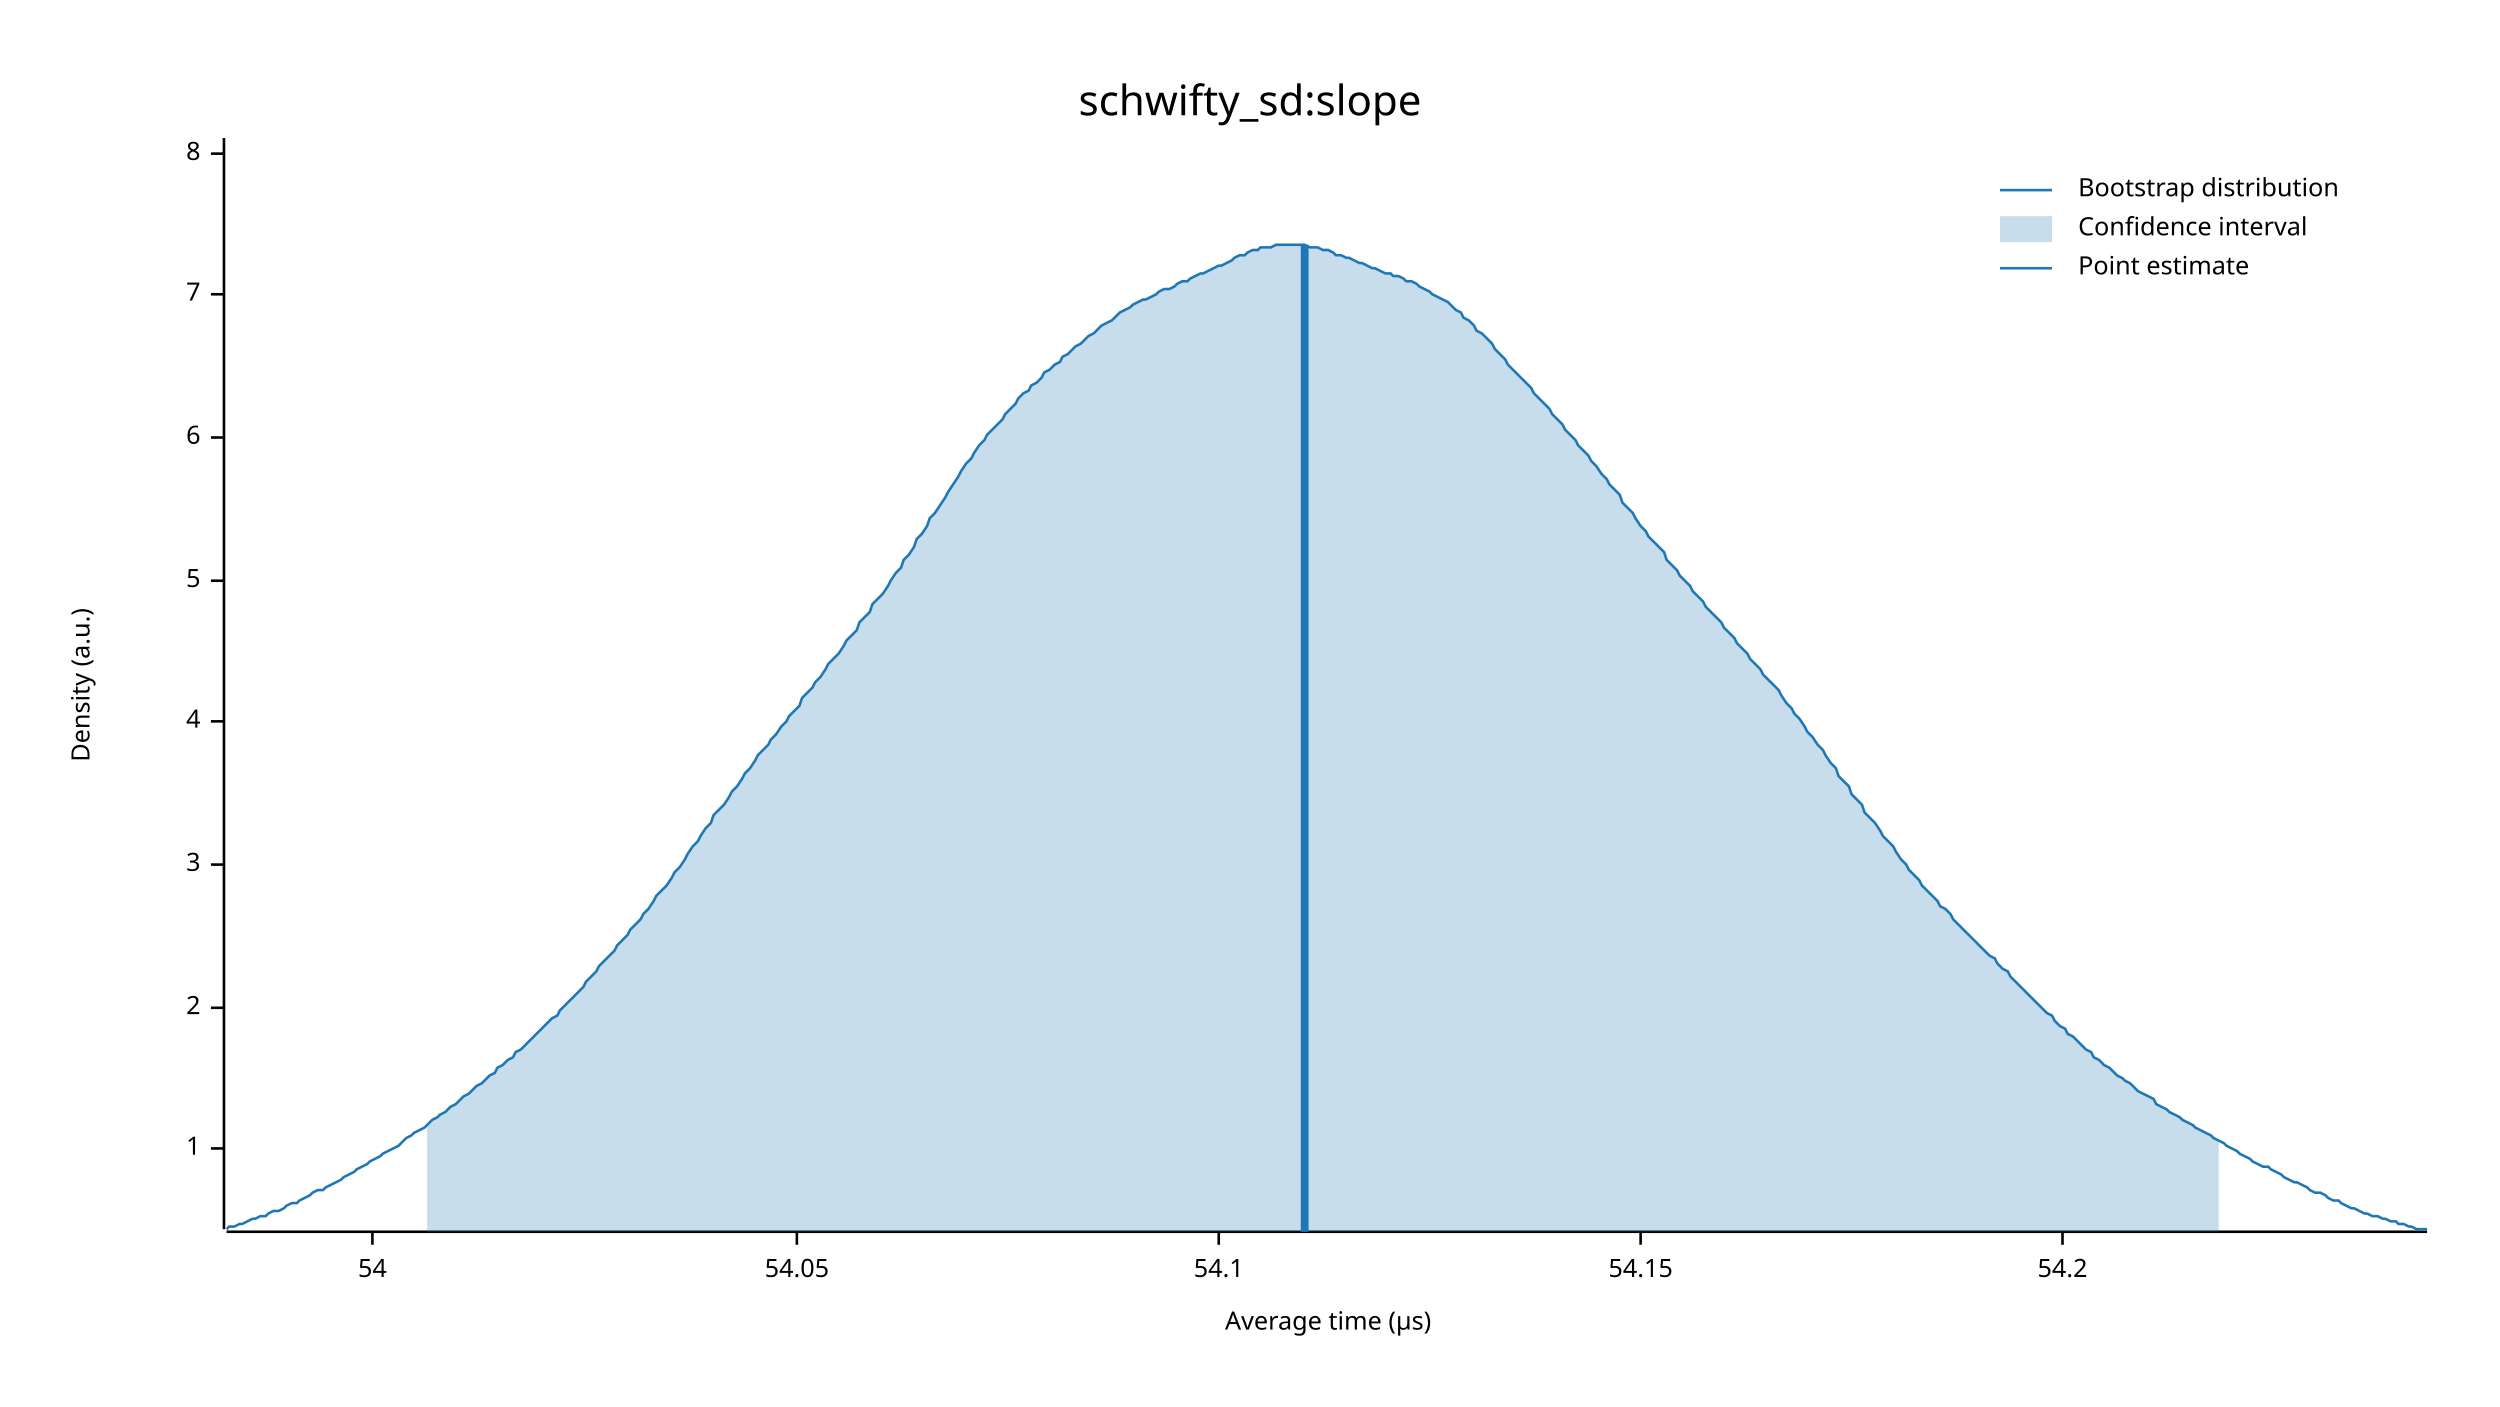
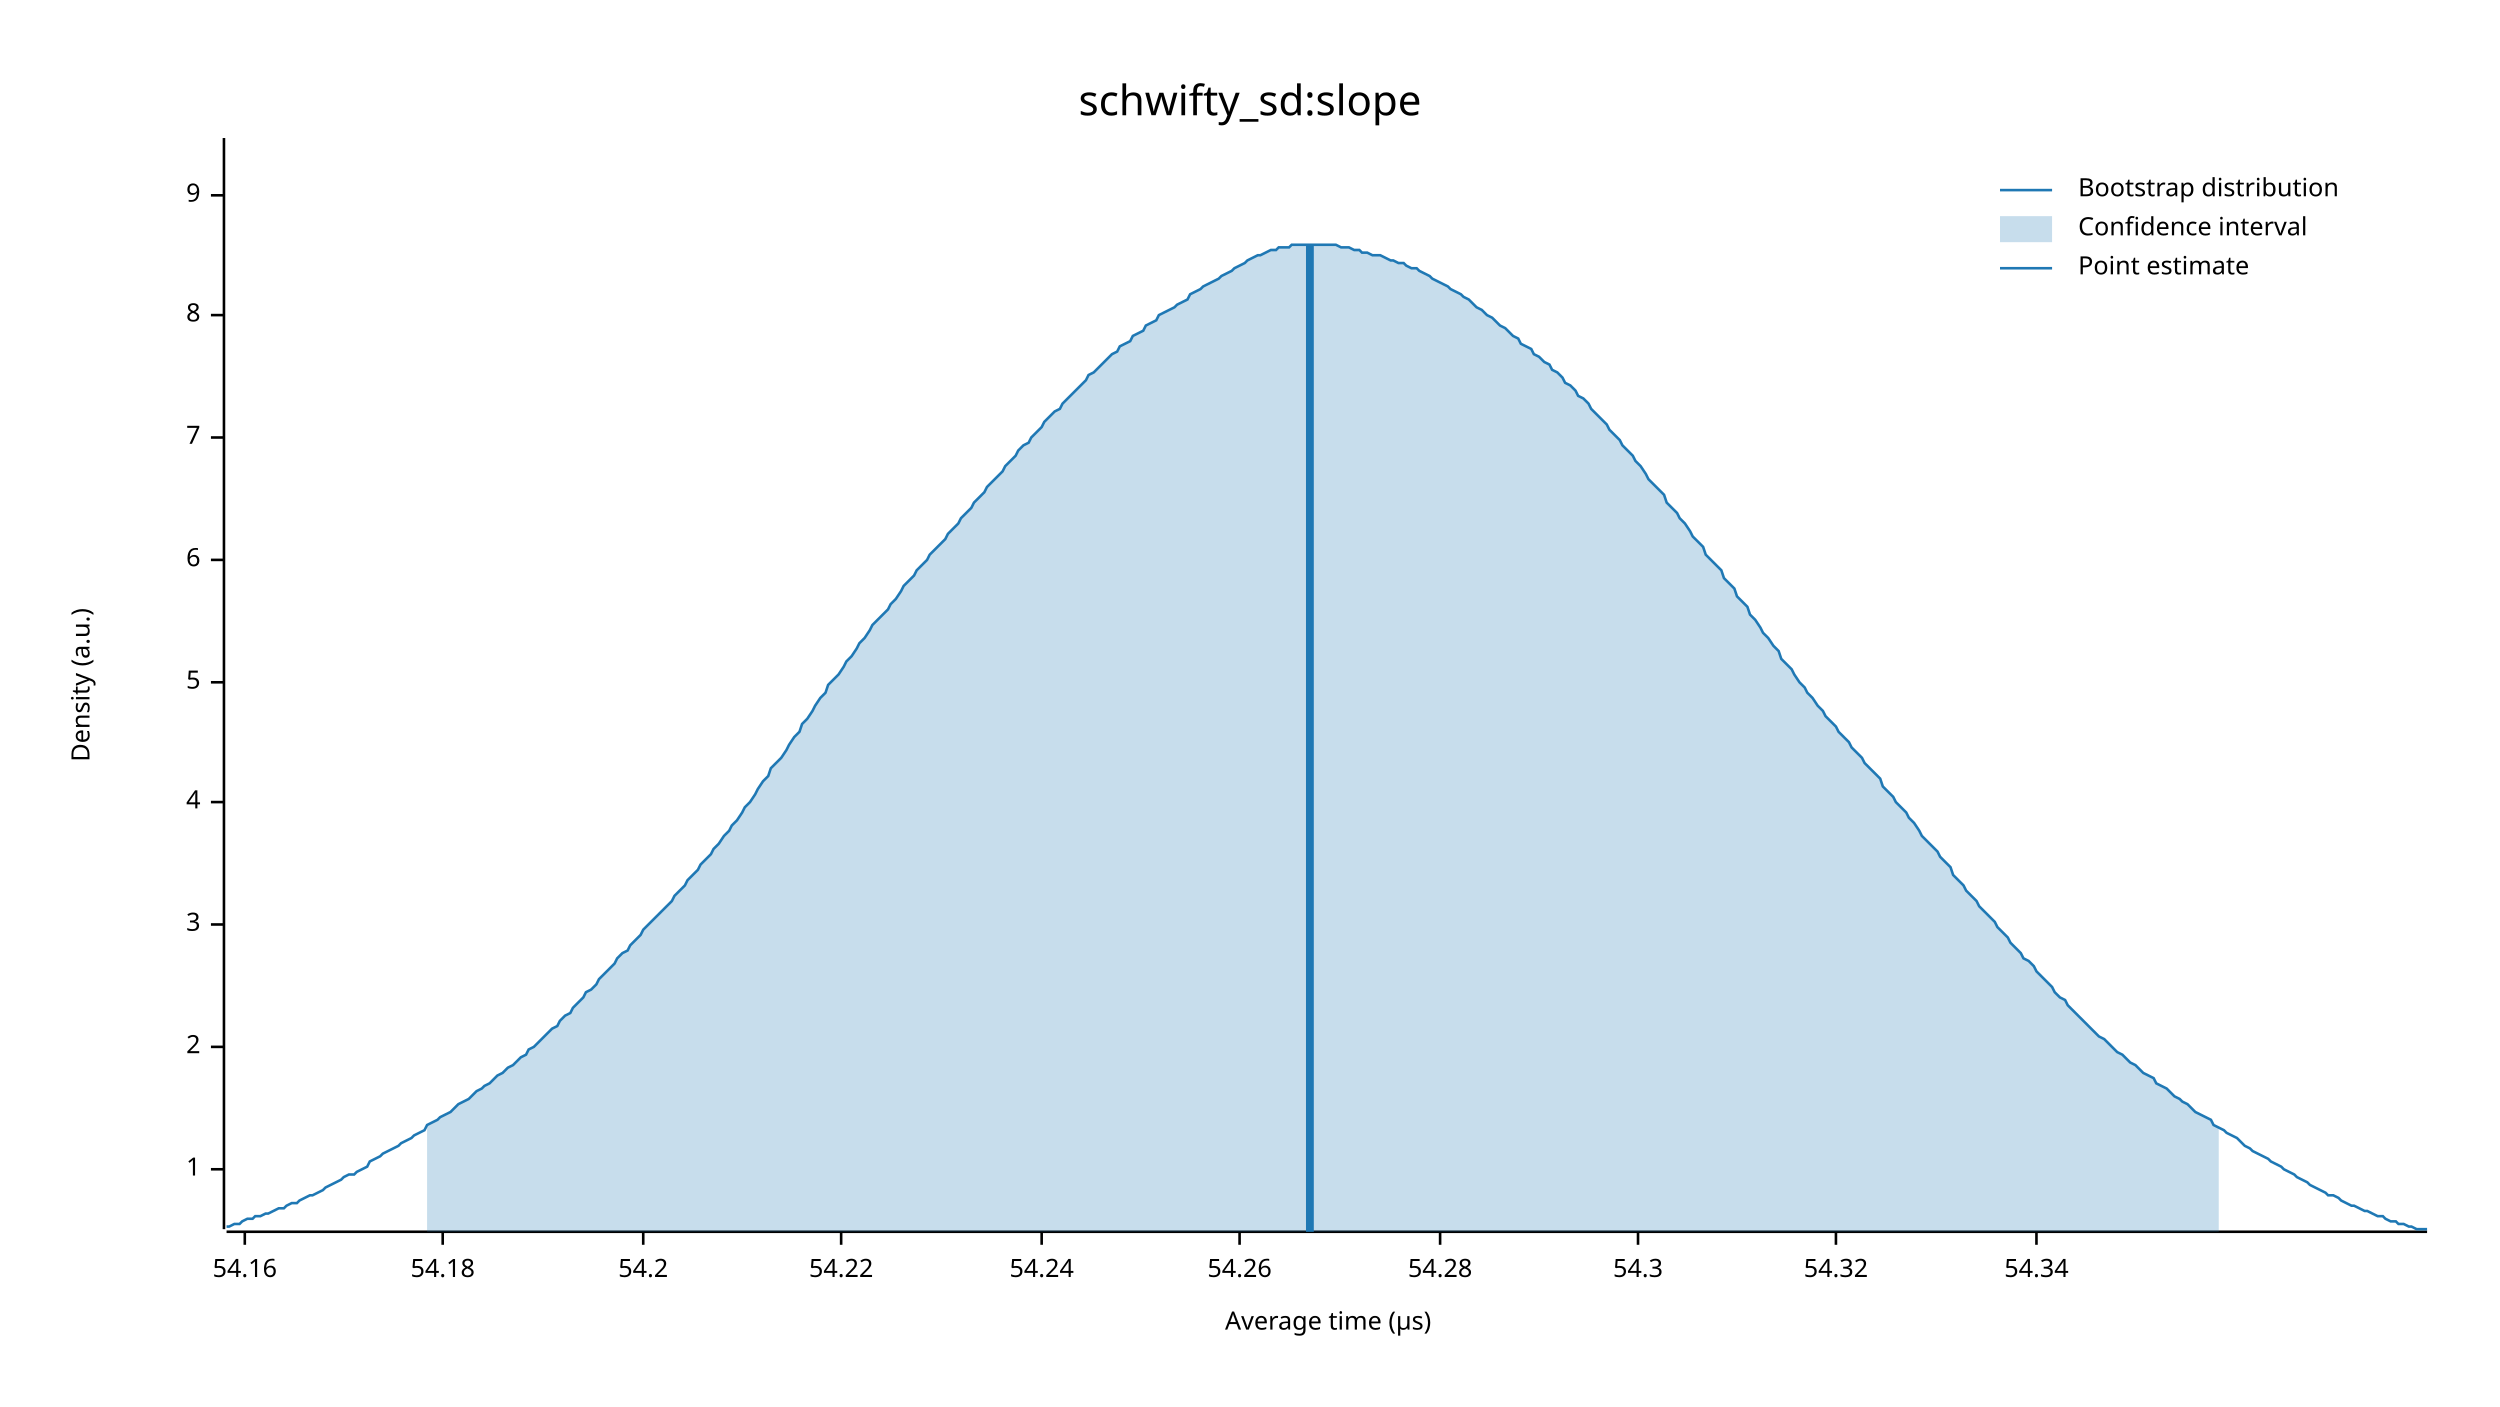
<svg xmlns="http://www.w3.org/2000/svg" width="960" height="540" viewBox="0 0 960 540">
  <text x="480" y="32" dy="0.76em" text-anchor="middle" font-family="sans-serif" font-size="16.129" opacity="1" fill="#000000">
schwifty_sd:slope
</text>
  <text x="27" y="263" dy="0.76em" text-anchor="middle" font-family="sans-serif" font-size="9.677" opacity="1" fill="#000000" transform="rotate(270, 27, 263)">
Density (a.u.)
</text>
  <text x="510" y="513" dy="-0.5ex" text-anchor="middle" font-family="sans-serif" font-size="9.677" opacity="1" fill="#000000">
Average time (µs)
</text>
  <polyline fill="none" opacity="1" stroke="#000000" stroke-width="1" points="86,53 86,472 " />
-   <text x="77" y="441" dy="0.5ex" text-anchor="end" font-family="sans-serif" font-size="9.677" opacity="1" fill="#000000">
+   <text x="77" y="449" dy="0.5ex" text-anchor="end" font-family="sans-serif" font-size="9.677" opacity="1" fill="#000000">
1
</text>
-   <polyline fill="none" opacity="1" stroke="#000000" stroke-width="1" points="81,441 86,441 " />
-   <text x="77" y="387" dy="0.5ex" text-anchor="end" font-family="sans-serif" font-size="9.677" opacity="1" fill="#000000">
+   <polyline fill="none" opacity="1" stroke="#000000" stroke-width="1" points="81,449 86,449 " />
+   <text x="77" y="402" dy="0.5ex" text-anchor="end" font-family="sans-serif" font-size="9.677" opacity="1" fill="#000000">
2
</text>
-   <polyline fill="none" opacity="1" stroke="#000000" stroke-width="1" points="81,387 86,387 " />
-   <text x="77" y="332" dy="0.5ex" text-anchor="end" font-family="sans-serif" font-size="9.677" opacity="1" fill="#000000">
+   <polyline fill="none" opacity="1" stroke="#000000" stroke-width="1" points="81,402 86,402 " />
+   <text x="77" y="355" dy="0.5ex" text-anchor="end" font-family="sans-serif" font-size="9.677" opacity="1" fill="#000000">
3
</text>
-   <polyline fill="none" opacity="1" stroke="#000000" stroke-width="1" points="81,332 86,332 " />
-   <text x="77" y="277" dy="0.5ex" text-anchor="end" font-family="sans-serif" font-size="9.677" opacity="1" fill="#000000">
+   <polyline fill="none" opacity="1" stroke="#000000" stroke-width="1" points="81,355 86,355 " />
+   <text x="77" y="308" dy="0.5ex" text-anchor="end" font-family="sans-serif" font-size="9.677" opacity="1" fill="#000000">
4
</text>
-   <polyline fill="none" opacity="1" stroke="#000000" stroke-width="1" points="81,277 86,277 " />
-   <text x="77" y="223" dy="0.5ex" text-anchor="end" font-family="sans-serif" font-size="9.677" opacity="1" fill="#000000">
+   <polyline fill="none" opacity="1" stroke="#000000" stroke-width="1" points="81,308 86,308 " />
+   <text x="77" y="262" dy="0.5ex" text-anchor="end" font-family="sans-serif" font-size="9.677" opacity="1" fill="#000000">
5
</text>
-   <polyline fill="none" opacity="1" stroke="#000000" stroke-width="1" points="81,223 86,223 " />
-   <text x="77" y="168" dy="0.5ex" text-anchor="end" font-family="sans-serif" font-size="9.677" opacity="1" fill="#000000">
+   <polyline fill="none" opacity="1" stroke="#000000" stroke-width="1" points="81,262 86,262 " />
+   <text x="77" y="215" dy="0.5ex" text-anchor="end" font-family="sans-serif" font-size="9.677" opacity="1" fill="#000000">
6
</text>
-   <polyline fill="none" opacity="1" stroke="#000000" stroke-width="1" points="81,168 86,168 " />
-   <text x="77" y="113" dy="0.5ex" text-anchor="end" font-family="sans-serif" font-size="9.677" opacity="1" fill="#000000">
+   <polyline fill="none" opacity="1" stroke="#000000" stroke-width="1" points="81,215 86,215 " />
+   <text x="77" y="168" dy="0.5ex" text-anchor="end" font-family="sans-serif" font-size="9.677" opacity="1" fill="#000000">
7
</text>
-   <polyline fill="none" opacity="1" stroke="#000000" stroke-width="1" points="81,113 86,113 " />
-   <text x="77" y="59" dy="0.5ex" text-anchor="end" font-family="sans-serif" font-size="9.677" opacity="1" fill="#000000">
+   <polyline fill="none" opacity="1" stroke="#000000" stroke-width="1" points="81,168 86,168 " />
+   <text x="77" y="121" dy="0.5ex" text-anchor="end" font-family="sans-serif" font-size="9.677" opacity="1" fill="#000000">
8
</text>
-   <polyline fill="none" opacity="1" stroke="#000000" stroke-width="1" points="81,59 86,59 " />
+   <polyline fill="none" opacity="1" stroke="#000000" stroke-width="1" points="81,121 86,121 " />
+   <text x="77" y="75" dy="0.5ex" text-anchor="end" font-family="sans-serif" font-size="9.677" opacity="1" fill="#000000">
+ 9
+ </text>
+   <polyline fill="none" opacity="1" stroke="#000000" stroke-width="1" points="81,75 86,75 " />
  <polyline fill="none" opacity="1" stroke="#000000" stroke-width="1" points="87,473 932,473 " />
-   <text x="143" y="483" dy="0.76em" text-anchor="middle" font-family="sans-serif" font-size="9.677" opacity="1" fill="#000000">
- 54
+   <text x="94" y="483" dy="0.76em" text-anchor="middle" font-family="sans-serif" font-size="9.677" opacity="1" fill="#000000">
+ 54.16
</text>
-   <polyline fill="none" opacity="1" stroke="#000000" stroke-width="1" points="143,473 143,478 " />
-   <text x="306" y="483" dy="0.76em" text-anchor="middle" font-family="sans-serif" font-size="9.677" opacity="1" fill="#000000">
- 54.05
+   <polyline fill="none" opacity="1" stroke="#000000" stroke-width="1" points="94,473 94,478 " />
+   <text x="170" y="483" dy="0.76em" text-anchor="middle" font-family="sans-serif" font-size="9.677" opacity="1" fill="#000000">
+ 54.18
</text>
-   <polyline fill="none" opacity="1" stroke="#000000" stroke-width="1" points="306,473 306,478 " />
-   <text x="468" y="483" dy="0.76em" text-anchor="middle" font-family="sans-serif" font-size="9.677" opacity="1" fill="#000000">
- 54.1
- </text>
-   <polyline fill="none" opacity="1" stroke="#000000" stroke-width="1" points="468,473 468,478 " />
-   <text x="630" y="483" dy="0.76em" text-anchor="middle" font-family="sans-serif" font-size="9.677" opacity="1" fill="#000000">
- 54.15
- </text>
-   <polyline fill="none" opacity="1" stroke="#000000" stroke-width="1" points="630,473 630,478 " />
-   <text x="792" y="483" dy="0.76em" text-anchor="middle" font-family="sans-serif" font-size="9.677" opacity="1" fill="#000000">
+   <polyline fill="none" opacity="1" stroke="#000000" stroke-width="1" points="170,473 170,478 " />
+   <text x="247" y="483" dy="0.76em" text-anchor="middle" font-family="sans-serif" font-size="9.677" opacity="1" fill="#000000">
54.2
</text>
-   <polyline fill="none" opacity="1" stroke="#000000" stroke-width="1" points="792,473 792,478 " />
-   <polyline fill="none" opacity="1" stroke="#1F78B4" stroke-width="1" points="87,472 88,471 90,471 92,470 93,470 95,469 97,468 98,468 100,467 102,467 103,466 105,465 107,465 109,464 110,463 112,462 114,462 115,461 117,460 119,459 120,458 122,457 124,457 125,456 127,455 129,454 131,453 132,452 134,451 136,450 137,449 139,448 141,447 142,446 144,445 146,444 147,443 149,442 151,441 153,440 154,439 156,437 158,436 159,435 161,434 163,433 164,432 166,430 168,429 169,428 171,427 173,425 175,424 176,423 178,421 180,420 181,419 183,417 185,416 186,415 188,413 190,412 191,410 193,409 195,407 197,406 198,404 200,403 202,401 203,400 205,398 207,396 208,395 210,393 212,391 214,390 215,388 217,386 219,384 220,383 222,381 224,379 225,377 227,375 229,373 230,371 232,369 234,367 236,365 237,363 239,361 241,359 242,357 244,355 246,353 247,351 249,349 251,346 252,344 254,342 256,340 258,337 259,335 261,333 263,330 264,328 266,325 268,323 269,321 271,318 273,316 274,313 276,311 278,309 280,306 281,304 283,302 285,299 286,297 288,295 290,292 291,290 293,288 295,286 296,284 298,282 300,279 302,277 303,275 305,273 307,271 308,268 310,266 312,264 313,262 315,260 317,257 318,255 320,253 322,251 324,248 325,246 327,244 329,242 330,239 332,237 334,235 335,232 337,230 339,228 341,225 342,223 344,220 346,218 347,215 349,213 351,210 352,207 354,205 356,202 357,199 359,197 361,194 363,191 364,189 366,186 368,183 369,181 371,178 373,176 374,174 376,171 378,169 379,167 381,165 383,163 385,161 386,159 388,157 390,155 391,153 393,151 395,150 396,148 398,147 400,145 401,143 403,142 405,140 407,139 408,137 410,136 412,134 413,133 415,132 417,130 418,129 420,128 422,126 423,125 425,124 427,123 429,121 430,120 432,119 434,118 435,117 437,116 439,115 440,115 442,114 444,113 445,112 447,111 449,111 451,110 452,109 454,108 456,108 457,107 459,106 461,105 462,105 464,104 466,103 468,102 469,102 471,101 473,100 474,99 476,98 478,98 479,97 481,96 483,96 484,95 486,95 488,95 490,94 491,94 493,94 495,94 496,94 498,94 500,94 501,94 503,95 505,95 506,95 508,96 510,96 512,97 513,98 515,98 517,99 518,99 520,100 522,101 523,101 525,102 527,103 528,103 530,104 532,105 534,105 535,106 537,106 539,107 540,108 542,108 544,109 545,110 547,111 549,112 550,113 552,114 554,115 556,116 557,117 559,119 561,120 562,122 564,123 566,125 567,127 569,128 571,130 573,132 574,134 576,136 578,138 579,140 581,142 583,144 584,145 586,147 588,149 589,151 591,153 593,155 595,157 596,159 598,161 600,163 601,165 603,167 605,169 606,171 608,173 610,175 611,177 613,179 615,182 617,184 618,186 620,188 622,190 623,193 625,195 627,197 628,199 630,202 632,204 633,206 635,208 637,210 639,212 640,215 642,217 644,219 645,221 647,223 649,225 650,227 652,229 654,231 655,233 657,235 659,237 661,239 662,241 664,243 666,245 667,247 669,249 671,251 672,253 674,255 676,257 677,259 679,261 681,263 683,265 684,267 686,270 688,272 689,274 691,276 693,279 694,281 696,283 698,286 700,288 701,290 703,293 705,295 706,298 708,300 710,302 711,305 713,307 715,309 716,312 718,314 720,316 722,319 723,321 725,323 727,325 728,327 730,330 732,332 733,334 735,336 737,338 738,340 740,342 742,344 744,346 745,348 747,349 749,351 750,353 752,355 754,357 755,358 757,360 759,362 760,363 762,365 764,367 766,368 767,370 769,372 771,373 772,375 774,377 776,379 777,380 779,382 781,384 782,385 784,387 786,389 788,390 789,392 791,394 793,395 794,397 796,398 798,400 799,401 801,403 803,404 804,406 806,407 808,409 810,410 811,411 813,413 815,414 816,415 818,416 820,418 821,419 823,420 825,421 827,422 828,424 830,425 832,426 833,427 835,428 837,429 838,430 840,431 842,432 843,433 845,434 847,435 849,436 850,437 852,438 854,439 855,440 857,441 859,442 860,443 862,444 864,445 865,446 867,447 869,448 871,448 872,449 874,450 876,451 877,452 879,453 881,454 882,454 884,455 886,456 887,457 889,458 891,458 893,459 894,460 896,461 898,461 899,462 901,463 903,464 904,464 906,465 908,466 909,466 911,467 913,467 915,468 916,468 918,469 920,469 921,470 923,470 925,471 926,471 928,472 930,472 932,472 " />
-   <polygon opacity="0.25" fill="#1F78B4" points="164,432 166,430 168,429 169,428 171,427 173,425 175,424 176,423 178,421 180,420 181,419 183,417 185,416 186,415 188,413 190,412 191,410 193,409 195,407 197,406 198,404 200,403 202,401 203,400 205,398 207,396 208,395 210,393 212,391 214,390 215,388 217,386 219,384 220,383 222,381 224,379 225,377 227,375 229,373 230,371 232,369 234,367 236,365 237,363 239,361 241,359 242,357 244,355 246,353 247,351 249,349 251,346 252,344 254,342 256,340 258,337 259,335 261,333 263,330 264,328 266,325 268,323 269,321 271,318 273,316 274,313 276,311 278,309 280,306 281,304 283,302 285,299 286,297 288,295 290,292 291,290 293,288 295,286 296,284 298,282 300,279 302,277 303,275 305,273 307,271 308,268 310,266 312,264 313,262 315,260 317,257 318,255 320,253 322,251 324,248 325,246 327,244 329,242 330,239 332,237 334,235 335,232 337,230 339,228 341,225 342,223 344,220 346,218 347,215 349,213 351,210 352,207 354,205 356,202 357,199 359,197 361,194 363,191 364,189 366,186 368,183 369,181 371,178 373,176 374,174 376,171 378,169 379,167 381,165 383,163 385,161 386,159 388,157 390,155 391,153 393,151 395,150 396,148 398,147 400,145 401,143 403,142 405,140 407,139 408,137 410,136 412,134 413,133 415,132 417,130 418,129 420,128 422,126 423,125 425,124 427,123 429,121 430,120 432,119 434,118 435,117 437,116 439,115 440,115 442,114 444,113 445,112 447,111 449,111 451,110 452,109 454,108 456,108 457,107 459,106 461,105 462,105 464,104 466,103 468,102 469,102 471,101 473,100 474,99 476,98 478,98 479,97 481,96 483,96 484,95 486,95 488,95 490,94 491,94 493,94 495,94 496,94 498,94 500,94 501,94 503,95 505,95 506,95 508,96 510,96 512,97 513,98 515,98 517,99 518,99 520,100 522,101 523,101 525,102 527,103 528,103 530,104 532,105 534,105 535,106 537,106 539,107 540,108 542,108 544,109 545,110 547,111 549,112 550,113 552,114 554,115 556,116 557,117 559,119 561,120 562,122 564,123 566,125 567,127 569,128 571,130 573,132 574,134 576,136 578,138 579,140 581,142 583,144 584,145 586,147 588,149 589,151 591,153 593,155 595,157 596,159 598,161 600,163 601,165 603,167 605,169 606,171 608,173 610,175 611,177 613,179 615,182 617,184 618,186 620,188 622,190 623,193 625,195 627,197 628,199 630,202 632,204 633,206 635,208 637,210 639,212 640,215 642,217 644,219 645,221 647,223 649,225 650,227 652,229 654,231 655,233 657,235 659,237 661,239 662,241 664,243 666,245 667,247 669,249 671,251 672,253 674,255 676,257 677,259 679,261 681,263 683,265 684,267 686,270 688,272 689,274 691,276 693,279 694,281 696,283 698,286 700,288 701,290 703,293 705,295 706,298 708,300 710,302 711,305 713,307 715,309 716,312 718,314 720,316 722,319 723,321 725,323 727,325 728,327 730,330 732,332 733,334 735,336 737,338 738,340 740,342 742,344 744,346 745,348 747,349 749,351 750,353 752,355 754,357 755,358 757,360 759,362 760,363 762,365 764,367 766,368 767,370 769,372 771,373 772,375 774,377 776,379 777,380 779,382 781,384 782,385 784,387 786,389 788,390 789,392 791,394 793,395 794,397 796,398 798,400 799,401 801,403 803,404 804,406 806,407 808,409 810,410 811,411 813,413 815,414 816,415 818,416 820,418 821,419 823,420 825,421 827,422 828,424 830,425 832,426 833,427 835,428 837,429 838,430 840,431 842,432 843,433 845,434 847,435 849,436 850,437 852,438 852,473 164,473 " />
-   <polyline fill="none" opacity="1" stroke="#1F78B4" stroke-width="3" points="501,473 501,94 " />
+   <polyline fill="none" opacity="1" stroke="#000000" stroke-width="1" points="247,473 247,478 " />
+   <text x="323" y="483" dy="0.76em" text-anchor="middle" font-family="sans-serif" font-size="9.677" opacity="1" fill="#000000">
+ 54.22
+ </text>
+   <polyline fill="none" opacity="1" stroke="#000000" stroke-width="1" points="323,473 323,478 " />
+   <text x="400" y="483" dy="0.76em" text-anchor="middle" font-family="sans-serif" font-size="9.677" opacity="1" fill="#000000">
+ 54.24
+ </text>
+   <polyline fill="none" opacity="1" stroke="#000000" stroke-width="1" points="400,473 400,478 " />
+   <text x="476" y="483" dy="0.76em" text-anchor="middle" font-family="sans-serif" font-size="9.677" opacity="1" fill="#000000">
+ 54.26
+ </text>
+   <polyline fill="none" opacity="1" stroke="#000000" stroke-width="1" points="476,473 476,478 " />
+   <text x="553" y="483" dy="0.76em" text-anchor="middle" font-family="sans-serif" font-size="9.677" opacity="1" fill="#000000">
+ 54.28
+ </text>
+   <polyline fill="none" opacity="1" stroke="#000000" stroke-width="1" points="553,473 553,478 " />
+   <text x="629" y="483" dy="0.76em" text-anchor="middle" font-family="sans-serif" font-size="9.677" opacity="1" fill="#000000">
+ 54.3
+ </text>
+   <polyline fill="none" opacity="1" stroke="#000000" stroke-width="1" points="629,473 629,478 " />
+   <text x="705" y="483" dy="0.76em" text-anchor="middle" font-family="sans-serif" font-size="9.677" opacity="1" fill="#000000">
+ 54.32
+ </text>
+   <polyline fill="none" opacity="1" stroke="#000000" stroke-width="1" points="705,473 705,478 " />
+   <text x="782" y="483" dy="0.76em" text-anchor="middle" font-family="sans-serif" font-size="9.677" opacity="1" fill="#000000">
+ 54.34
+ </text>
+   <polyline fill="none" opacity="1" stroke="#000000" stroke-width="1" points="782,473 782,478 " />
+   <polyline fill="none" opacity="1" stroke="#1F78B4" stroke-width="1" points="87,471 88,471 90,470 92,470 93,469 95,468 97,468 98,467 100,467 102,466 103,466 105,465 107,464 109,464 110,463 112,462 114,462 115,461 117,460 119,459 120,459 122,458 124,457 125,456 127,455 129,454 131,453 132,452 134,451 136,451 137,450 139,449 141,448 142,446 144,445 146,444 147,443 149,442 151,441 153,440 154,439 156,438 158,437 159,436 161,435 163,434 164,432 166,431 168,430 169,429 171,428 173,427 175,425 176,424 178,423 180,422 181,421 183,419 185,418 186,417 188,416 190,414 191,413 193,412 195,410 197,409 198,408 200,406 202,405 203,403 205,402 207,400 208,399 210,397 212,395 214,394 215,392 217,390 219,389 220,387 222,385 224,383 225,381 227,380 229,378 230,376 232,374 234,372 236,370 237,368 239,366 241,365 242,363 244,361 246,359 247,357 249,355 251,353 252,352 254,350 256,348 258,346 259,344 261,342 263,340 264,338 266,336 268,334 269,332 271,330 273,328 274,326 276,324 278,321 280,319 281,317 283,315 285,312 286,310 288,308 290,305 291,303 293,300 295,298 296,295 298,293 300,291 302,288 303,286 305,283 307,281 308,278 310,276 312,273 313,271 315,268 317,266 318,263 320,261 322,259 324,256 325,254 327,252 329,249 330,247 332,245 334,242 335,240 337,238 339,236 341,234 342,232 344,230 346,227 347,225 349,223 351,221 352,219 354,217 356,215 357,213 359,211 361,209 363,207 364,205 366,203 368,201 369,199 371,197 373,195 374,193 376,191 378,189 379,187 381,185 383,183 385,181 386,179 388,177 390,175 391,173 393,171 395,170 396,168 398,166 400,164 401,162 403,160 405,158 407,157 408,155 410,153 412,151 413,150 415,148 417,146 418,144 420,143 422,141 423,140 425,138 427,136 429,135 430,133 432,132 434,131 435,129 437,128 439,127 440,125 442,124 444,123 445,121 447,120 449,119 451,118 452,117 454,116 456,115 457,113 459,112 461,111 462,110 464,109 466,108 468,107 469,106 471,105 473,104 474,103 476,102 478,101 479,100 481,99 483,98 484,98 486,97 488,96 490,96 491,95 493,95 495,95 496,94 498,94 500,94 501,94 503,94 505,94 506,94 508,94 510,94 512,94 513,94 515,95 517,95 518,95 520,96 522,96 523,97 525,97 527,98 528,98 530,98 532,99 534,100 535,100 537,101 539,101 540,102 542,103 544,103 545,104 547,105 549,106 550,107 552,108 554,109 556,110 557,111 559,112 561,113 562,114 564,115 566,117 567,118 569,119 571,121 573,122 574,123 576,125 578,126 579,127 581,129 583,130 584,132 586,133 588,134 589,136 591,137 593,139 595,140 596,142 598,143 600,145 601,147 603,148 605,150 606,152 608,153 610,155 611,157 613,159 615,161 617,163 618,165 620,167 622,169 623,171 625,173 627,175 628,177 630,179 632,182 633,184 635,186 637,188 639,190 640,193 642,195 644,197 645,199 647,201 649,204 650,206 652,208 654,210 655,213 657,215 659,217 661,219 662,222 664,224 666,226 667,229 669,231 671,233 672,236 674,238 676,241 677,243 679,245 681,248 683,250 684,253 686,255 688,257 689,259 691,262 693,264 694,266 696,268 698,271 700,273 701,275 703,277 705,279 706,281 708,283 710,285 711,287 713,289 715,291 716,293 718,295 720,297 722,299 723,302 725,304 727,306 728,308 730,310 732,312 733,314 735,316 737,319 738,321 740,323 742,325 744,327 745,329 747,331 749,333 750,336 752,338 754,340 755,342 757,344 759,346 760,348 762,350 764,352 766,354 767,356 769,358 771,360 772,362 774,364 776,366 777,368 779,369 781,371 782,373 784,375 786,377 788,379 789,381 791,383 793,384 794,386 796,388 798,390 799,391 801,393 803,395 804,396 806,398 808,399 810,401 811,402 813,404 815,405 816,406 818,408 820,409 821,410 823,412 825,413 827,414 828,416 830,417 832,418 833,419 835,421 837,422 838,423 840,424 842,426 843,427 845,428 847,429 849,430 850,432 852,433 854,434 855,435 857,436 859,437 860,438 862,440 864,441 865,442 867,443 869,444 871,445 872,446 874,447 876,448 877,449 879,450 881,451 882,452 884,453 886,454 887,455 889,456 891,457 893,458 894,459 896,459 898,460 899,461 901,462 903,463 904,463 906,464 908,465 909,465 911,466 913,467 915,467 916,468 918,469 920,469 921,470 923,470 925,471 926,471 928,472 930,472 932,472 " />
+   <polygon opacity="0.25" fill="#1F78B4" points="164,432 166,431 168,430 169,429 171,428 173,427 175,425 176,424 178,423 180,422 181,421 183,419 185,418 186,417 188,416 190,414 191,413 193,412 195,410 197,409 198,408 200,406 202,405 203,403 205,402 207,400 208,399 210,397 212,395 214,394 215,392 217,390 219,389 220,387 222,385 224,383 225,381 227,380 229,378 230,376 232,374 234,372 236,370 237,368 239,366 241,365 242,363 244,361 246,359 247,357 249,355 251,353 252,352 254,350 256,348 258,346 259,344 261,342 263,340 264,338 266,336 268,334 269,332 271,330 273,328 274,326 276,324 278,321 280,319 281,317 283,315 285,312 286,310 288,308 290,305 291,303 293,300 295,298 296,295 298,293 300,291 302,288 303,286 305,283 307,281 308,278 310,276 312,273 313,271 315,268 317,266 318,263 320,261 322,259 324,256 325,254 327,252 329,249 330,247 332,245 334,242 335,240 337,238 339,236 341,234 342,232 344,230 346,227 347,225 349,223 351,221 352,219 354,217 356,215 357,213 359,211 361,209 363,207 364,205 366,203 368,201 369,199 371,197 373,195 374,193 376,191 378,189 379,187 381,185 383,183 385,181 386,179 388,177 390,175 391,173 393,171 395,170 396,168 398,166 400,164 401,162 403,160 405,158 407,157 408,155 410,153 412,151 413,150 415,148 417,146 418,144 420,143 422,141 423,140 425,138 427,136 429,135 430,133 432,132 434,131 435,129 437,128 439,127 440,125 442,124 444,123 445,121 447,120 449,119 451,118 452,117 454,116 456,115 457,113 459,112 461,111 462,110 464,109 466,108 468,107 469,106 471,105 473,104 474,103 476,102 478,101 479,100 481,99 483,98 484,98 486,97 488,96 490,96 491,95 493,95 495,95 496,94 498,94 500,94 501,94 503,94 505,94 506,94 508,94 510,94 512,94 513,94 515,95 517,95 518,95 520,96 522,96 523,97 525,97 527,98 528,98 530,98 532,99 534,100 535,100 537,101 539,101 540,102 542,103 544,103 545,104 547,105 549,106 550,107 552,108 554,109 556,110 557,111 559,112 561,113 562,114 564,115 566,117 567,118 569,119 571,121 573,122 574,123 576,125 578,126 579,127 581,129 583,130 584,132 586,133 588,134 589,136 591,137 593,139 595,140 596,142 598,143 600,145 601,147 603,148 605,150 606,152 608,153 610,155 611,157 613,159 615,161 617,163 618,165 620,167 622,169 623,171 625,173 627,175 628,177 630,179 632,182 633,184 635,186 637,188 639,190 640,193 642,195 644,197 645,199 647,201 649,204 650,206 652,208 654,210 655,213 657,215 659,217 661,219 662,222 664,224 666,226 667,229 669,231 671,233 672,236 674,238 676,241 677,243 679,245 681,248 683,250 684,253 686,255 688,257 689,259 691,262 693,264 694,266 696,268 698,271 700,273 701,275 703,277 705,279 706,281 708,283 710,285 711,287 713,289 715,291 716,293 718,295 720,297 722,299 723,302 725,304 727,306 728,308 730,310 732,312 733,314 735,316 737,319 738,321 740,323 742,325 744,327 745,329 747,331 749,333 750,336 752,338 754,340 755,342 757,344 759,346 760,348 762,350 764,352 766,354 767,356 769,358 771,360 772,362 774,364 776,366 777,368 779,369 781,371 782,373 784,375 786,377 788,379 789,381 791,383 793,384 794,386 796,388 798,390 799,391 801,393 803,395 804,396 806,398 808,399 810,401 811,402 813,404 815,405 816,406 818,408 820,409 821,410 823,412 825,413 827,414 828,416 830,417 832,418 833,419 835,421 837,422 838,423 840,424 842,426 843,427 845,428 847,429 849,430 850,432 852,433 852,473 164,473 " />
+   <polyline fill="none" opacity="1" stroke="#1F78B4" stroke-width="3" points="503,473 503,94 " />
  <text x="798" y="68" dy="0.76em" text-anchor="start" font-family="sans-serif" font-size="9.677" opacity="1" fill="#000000">
Bootstrap distribution
</text>
  <text x="798" y="83" dy="0.76em" text-anchor="start" font-family="sans-serif" font-size="9.677" opacity="1" fill="#000000">
Confidence interval
</text>
  <text x="798" y="98" dy="0.76em" text-anchor="start" font-family="sans-serif" font-size="9.677" opacity="1" fill="#000000">
Point estimate
</text>
  <polyline fill="none" opacity="1" stroke="#1F78B4" stroke-width="1" points="768,73 788,73 " />
  <rect x="768" y="83" width="20" height="10" opacity="0.25" fill="#1F78B4" stroke="none" />
  <polyline fill="none" opacity="1" stroke="#1F78B4" stroke-width="1" points="768,103 788,103 " />
</svg>
